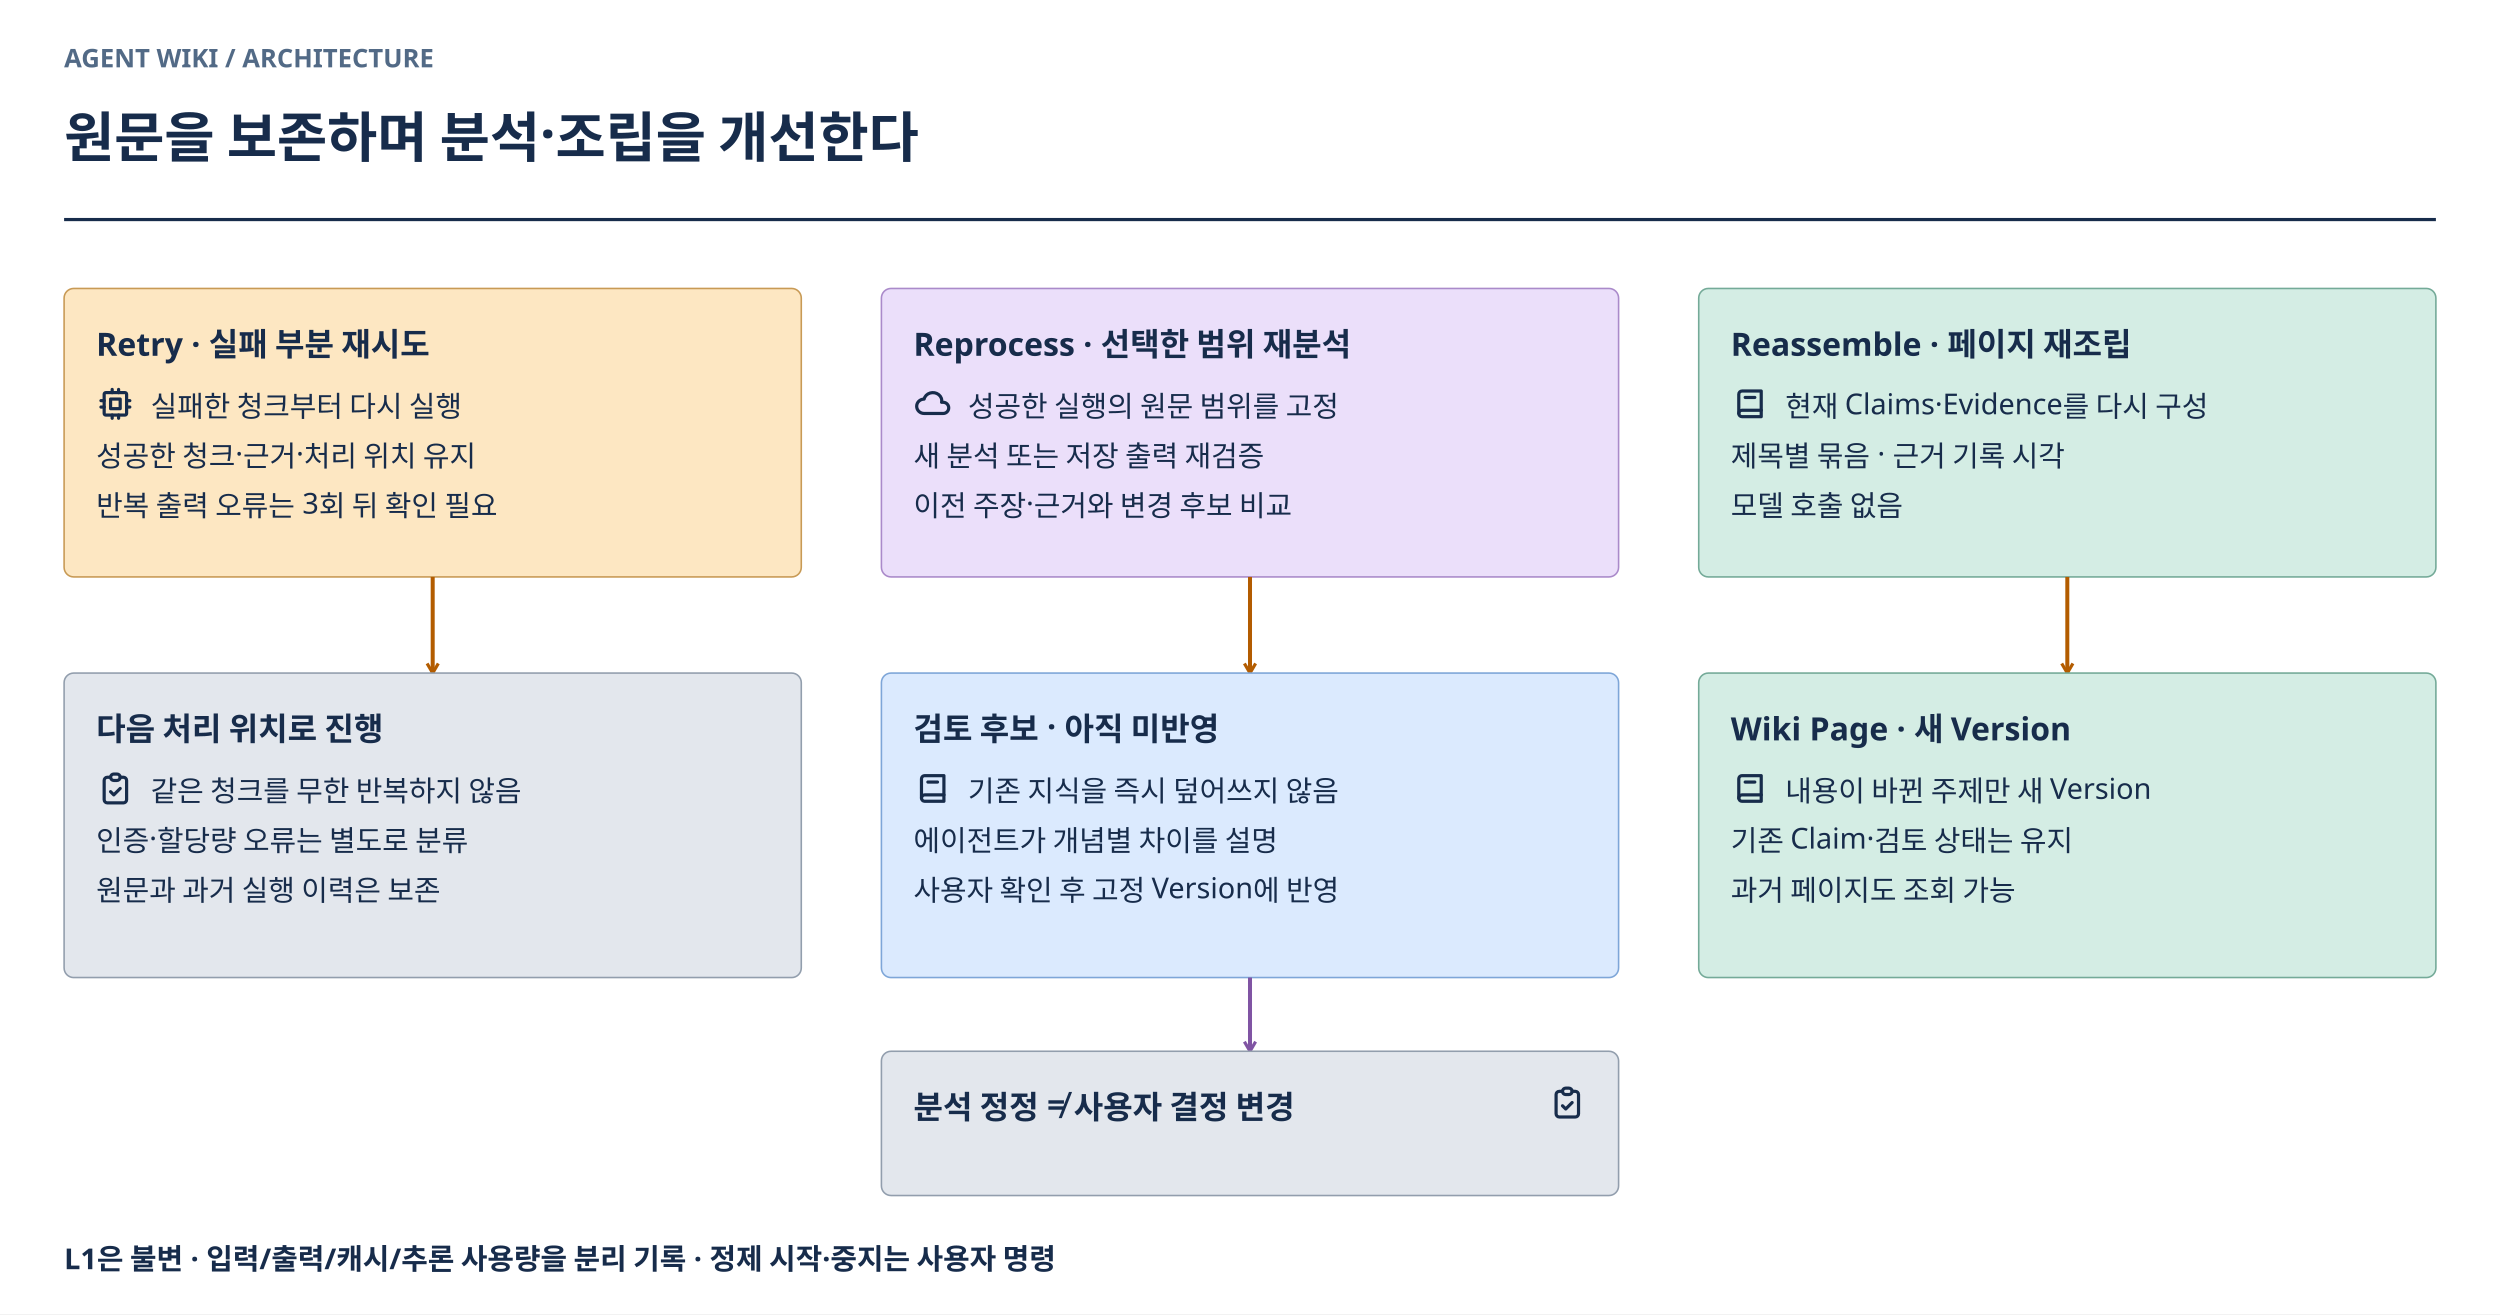
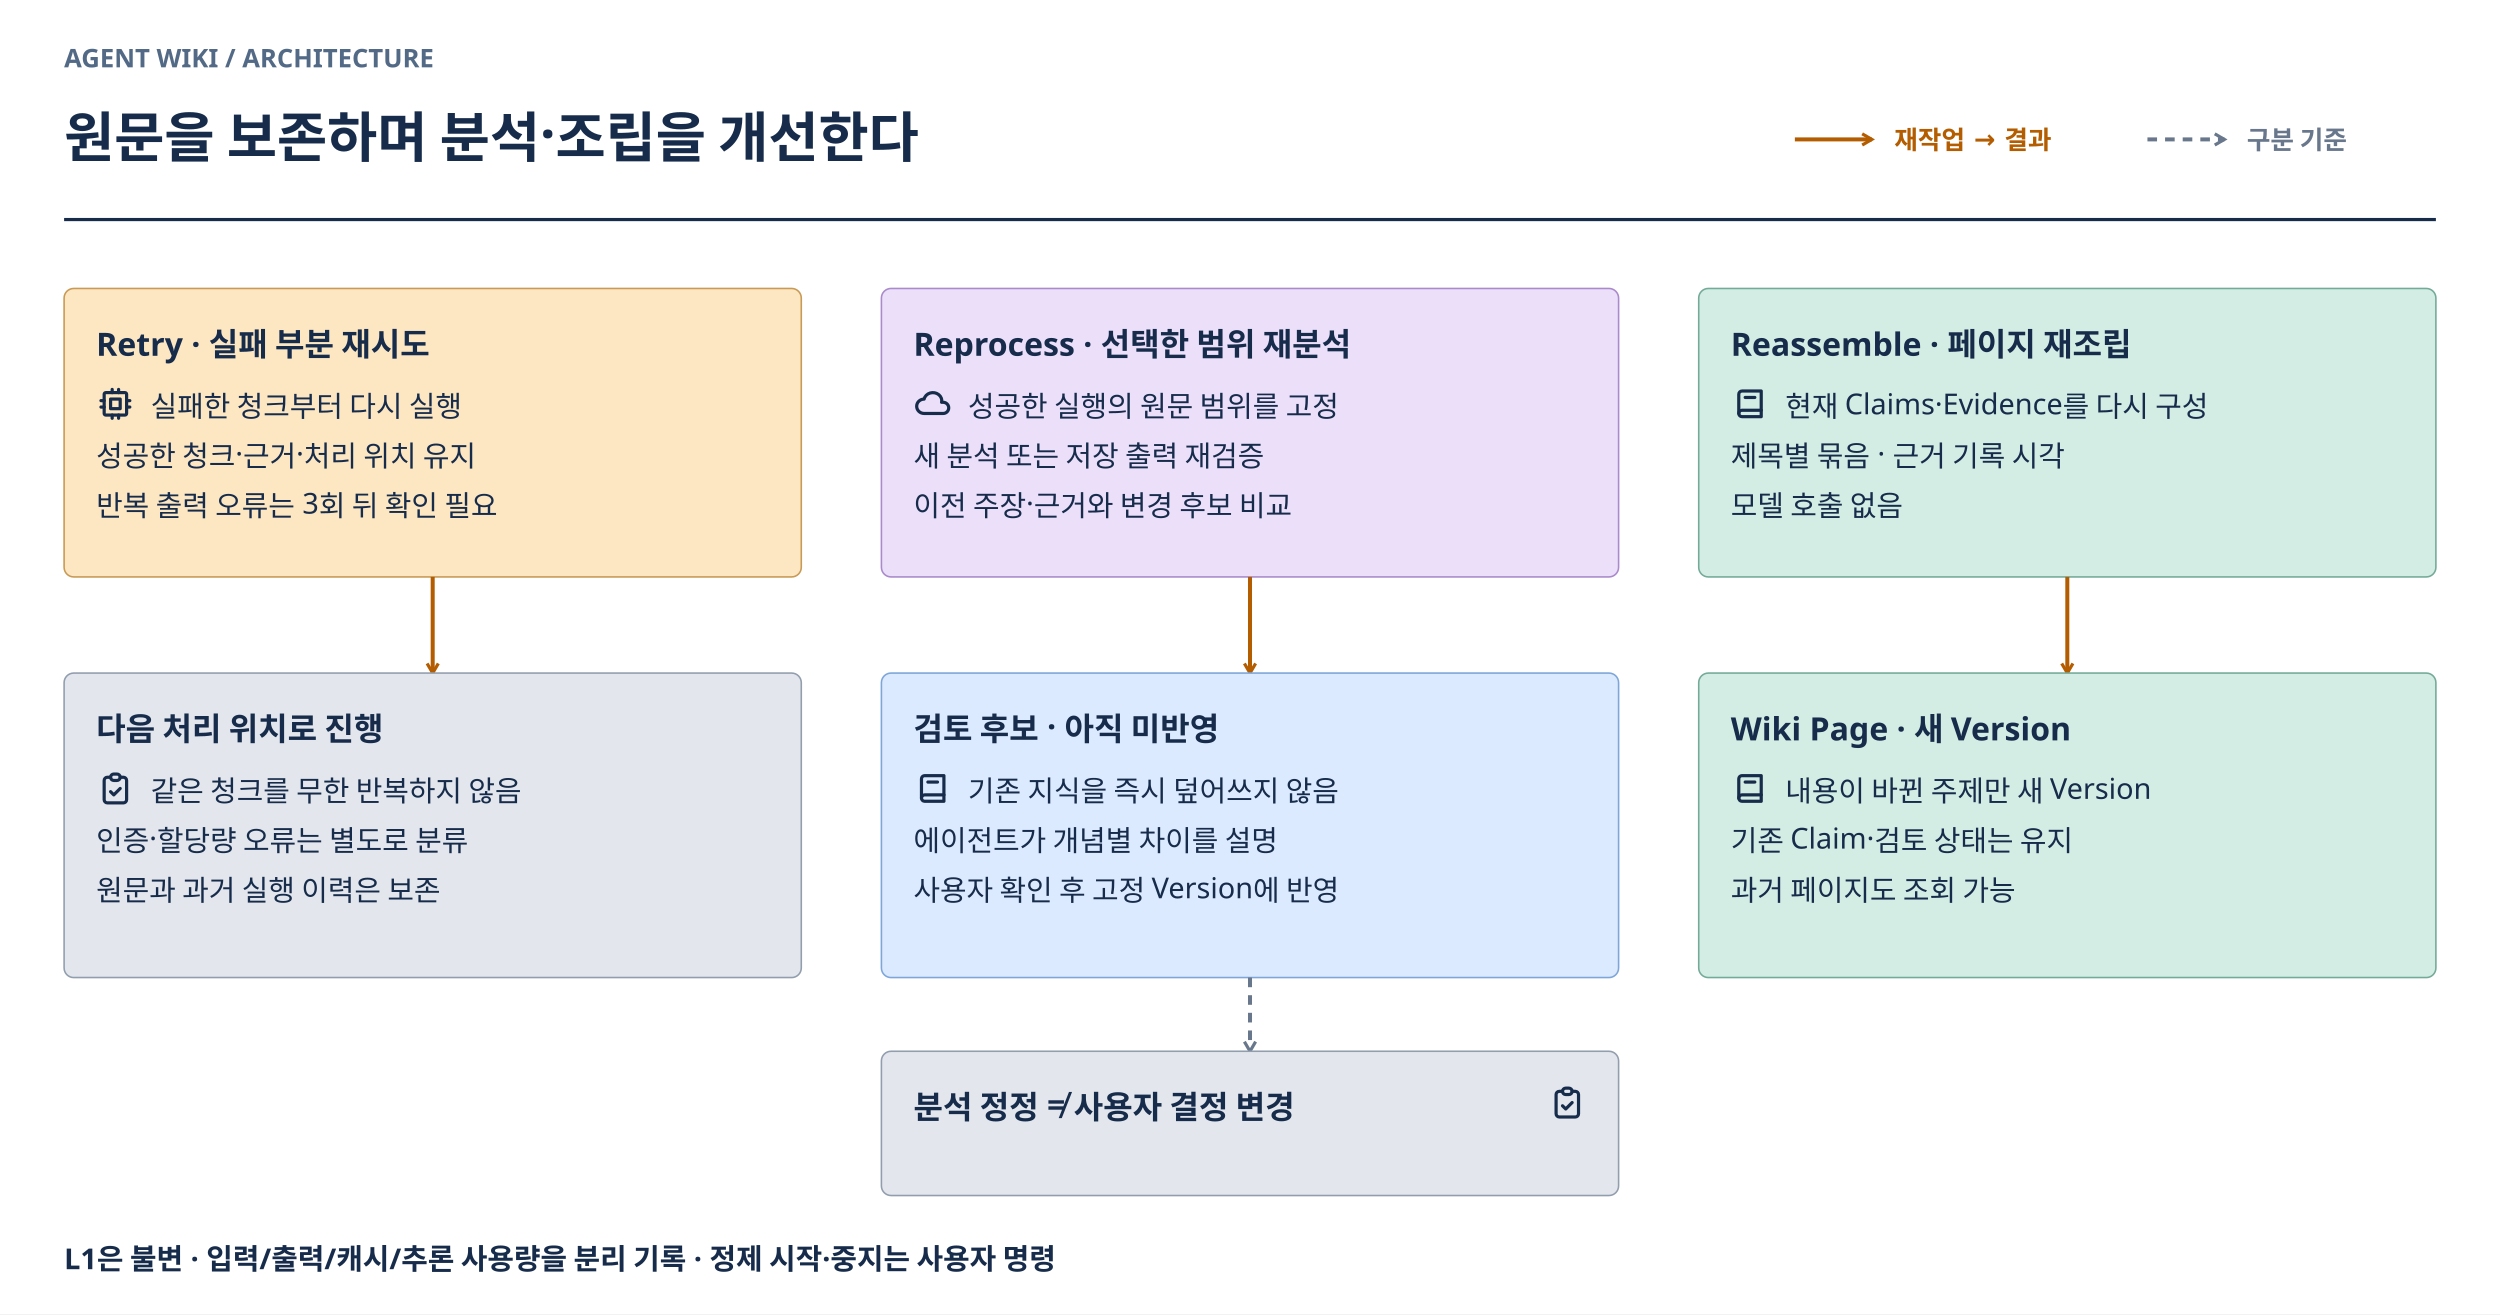
<svg xmlns="http://www.w3.org/2000/svg" width="1560" height="820" viewBox="0 0 1560 820" role="img" aria-labelledby="title desc">
  <defs>
    <marker id="arrow-ingest" markerWidth="9" markerHeight="9" refX="7" refY="4.5" orient="auto-start-reverse" markerUnits="userSpaceOnUse">
      <path d="M1 1 L7 4.5 L1 8" fill="none" stroke="#B35C00" stroke-width="2" />
    </marker>
    <marker id="arrow-query" markerWidth="9" markerHeight="9" refX="7" refY="4.5" orient="auto-start-reverse" markerUnits="userSpaceOnUse">
      <path d="M1 1 L7 4.5 L1 8" fill="none" stroke="#245CC5" stroke-width="2" />
    </marker>
    <marker id="arrow-ops" markerWidth="9" markerHeight="9" refX="7" refY="4.5" orient="auto-start-reverse" markerUnits="userSpaceOnUse">
      <path d="M1 1 L7 4.5 L1 8" fill="none" stroke="#68778B" stroke-width="2" />
    </marker>
    <marker id="arrow-relation" markerWidth="9" markerHeight="9" refX="7" refY="4.5" orient="auto-start-reverse" markerUnits="userSpaceOnUse">
      <path d="M1 1 L7 4.5 L1 8" fill="none" stroke="#8054A3" stroke-width="2" />
    </marker>
  </defs>
  <g font-family="Noto Sans KR, sans-serif">
    <rect width="1560" height="820" fill="#FFFFFF" />
    <text x="40" y="42" font-size="16" font-weight="700" fill="#526A86">AGENT WIKI / ARCHITECTURE</text>
    <text x="40" y="98" font-size="34" font-weight="700" fill="#172C4B">원문을 보존하며 분석·조립을 개선한다</text>
    <path d="M40 137 H1520" stroke="#172C4B" stroke-width="2" />
+     <path d="M1120 87 H1168" fill="none" stroke="#B35C00" stroke-width="2.5" stroke-linejoin="round" marker-end="url(#arrow-ingest)" />
+     <text x="1182" y="93" font-size="16" font-weight="700" fill="#B35C00">재작업 → 결과</text>
+     <path d="M1340 87 H1388" fill="none" stroke="#68778B" stroke-width="2.5" stroke-linejoin="round" stroke-dasharray="6 5" marker-end="url(#arrow-ops)" />
+     <text x="1402" y="93" font-size="16" font-weight="700" fill="#68778B">구분 기준</text>
    <rect x="40" y="180" width="460" height="180" rx="6" fill="#FDE7C2" stroke="#C89A55" />
    <text x="60" y="222" font-size="20" font-weight="700" fill="#172C4B">Retry · 실패 부분 재시도</text>
    <svg width="24" height="24" viewBox="0 0 24 24" fill="none" stroke="currentColor" stroke-width="2" stroke-linecap="round" stroke-linejoin="round" x="60" y="240" color="#172C4B">
      <path d="M5 5m0 1a1 1 0 0 1 1 -1h12a1 1 0 0 1 1 1v12a1 1 0 0 1 -1 1h-12a1 1 0 0 1 -1 -1z" />
      <path d="M9 9h6v6h-6z" />
      <path d="M3 10h2" />
      <path d="M3 14h2" />
      <path d="M10 3v2" />
      <path d="M14 3v2" />
      <path d="M21 10h-2" />
      <path d="M21 14h-2" />
      <path d="M14 21v-2" />
      <path d="M10 21v-2" />
    </svg>
    <text x="94" y="260" font-size="18" font-weight="400" fill="#172C4B">실패한 청크부터 다시 실행</text>
    <text x="60" y="291" font-size="18" font-weight="400" fill="#172C4B">성공한 청크·근거·처리 위치 유지</text>
    <text x="60" y="322" font-size="18" font-weight="400" fill="#172C4B">반복 출력 오류는 3회 뒤 확인 필요</text>
    <rect x="550" y="180" width="460" height="180" rx="6" fill="#EBDFFA" stroke="#AA8ACA" />
    <text x="570" y="222" font-size="20" font-weight="700" fill="#172C4B">Reprocess · 선택한 범위 재분석</text>
    <svg width="24" height="24" viewBox="0 0 24 24" fill="none" stroke="currentColor" stroke-width="2" stroke-linecap="round" stroke-linejoin="round" x="570" y="240" color="#172C4B">
      <path d="M6.657 18c-2.572 0 -4.657 -2.007 -4.657 -4.483c0 -2.475 2.085 -4.482 4.657 -4.482c.393 -1.762 1.794 -3.2 3.675 -3.773c1.88 -.572 3.956 -.193 5.444 1c1.488 1.19 2.162 3.007 1.77 4.769h.99c1.913 0 3.464 1.56 3.464 3.486c0 1.927 -1.551 3.487 -3.465 3.487h-11.878" />
    </svg>
    <text x="604" y="260" font-size="18" font-weight="400" fill="#172C4B">성공한 실행의 원문 범위를 고정</text>
    <text x="570" y="291" font-size="18" font-weight="400" fill="#172C4B">새 분석 또는 저장 출력 재검증</text>
    <text x="570" y="322" font-size="18" font-weight="400" fill="#172C4B">이전 주장·근거와 변경 후보 비교</text>
    <rect x="1060" y="180" width="460" height="180" rx="6" fill="#D4EDE4" stroke="#74AA98" />
    <text x="1080" y="222" font-size="20" font-weight="700" fill="#172C4B">Reassemble · 페이지 재조립</text>
    <svg width="24" height="24" viewBox="0 0 24 24" fill="none" stroke="currentColor" stroke-width="2" stroke-linecap="round" stroke-linejoin="round" x="1080" y="240" color="#172C4B">
      <path d="M19 4v16h-12a2 2 0 0 1 -2 -2v-12a2 2 0 0 1 2 -2h12z" />
      <path d="M19 16h-12a2 2 0 0 0 -2 2" />
      <path d="M9 8h6" />
    </svg>
    <text x="1114" y="260" font-size="18" font-weight="400" fill="#172C4B">현재 Claims·Evidence를 다시 구성</text>
    <text x="1080" y="291" font-size="18" font-weight="400" fill="#172C4B">제목별 묶음 · 근거 기록 시각</text>
    <text x="1080" y="322" font-size="18" font-weight="400" fill="#172C4B">모델 호출 없음</text>
    <path d="M270 360 V420" fill="none" stroke="#B35C00" stroke-width="2.5" stroke-linejoin="round" marker-end="url(#arrow-ingest)" />
    <path d="M780 360 V420" fill="none" stroke="#B35C00" stroke-width="2.5" stroke-linejoin="round" marker-end="url(#arrow-ingest)" />
    <path d="M1290 360 V420" fill="none" stroke="#B35C00" stroke-width="2.5" stroke-linejoin="round" marker-end="url(#arrow-ingest)" />
    <rect x="40" y="420" width="460" height="190" rx="6" fill="#E3E7ED" stroke="#929EAD" />
    <text x="60" y="462" font-size="20" font-weight="700" fill="#172C4B">다음 처리 위치로 진행</text>
    <svg width="24" height="24" viewBox="0 0 24 24" fill="none" stroke="currentColor" stroke-width="2" stroke-linecap="round" stroke-linejoin="round" x="60" y="480" color="#172C4B">
      <path d="M9 5h-2a2 2 0 0 0 -2 2v12a2 2 0 0 0 2 2h10a2 2 0 0 0 2 -2v-12a2 2 0 0 0 -2 -2h-2" />
      <path d="M9 3m0 2a2 2 0 0 1 2 -2h2a2 2 0 0 1 2 2v0a2 2 0 0 1 -2 2h-2a2 2 0 0 1 -2 -2z" />
      <path d="M9 14l2 2l4 -4" />
    </svg>
    <text x="94" y="500" font-size="18" font-weight="400" fill="#172C4B">같은 청크를 무한 반복하지 않음</text>
    <text x="60" y="531" font-size="18" font-weight="400" fill="#172C4B">인증·할당량 오류는 별도로 분류</text>
    <text x="60" y="562" font-size="18" font-weight="400" fill="#172C4B">원문과 과거 실행 이력은 보존</text>
    <rect x="550" y="420" width="460" height="190" rx="6" fill="#DBEAFE" stroke="#7EA6D8" />
    <text x="570" y="462" font-size="20" font-weight="700" fill="#172C4B">검토 후보 · 아직 미반영</text>
    <svg width="24" height="24" viewBox="0 0 24 24" fill="none" stroke="currentColor" stroke-width="2" stroke-linecap="round" stroke-linejoin="round" x="570" y="480" color="#172C4B">
      <path d="M19 4v16h-12a2 2 0 0 1 -2 -2v-12a2 2 0 0 1 2 -2h12z" />
      <path d="M19 16h-12a2 2 0 0 0 -2 2" />
      <path d="M9 8h6" />
    </svg>
    <text x="604" y="500" font-size="18" font-weight="400" fill="#172C4B">기존 지식을 즉시 덮어쓰지 않음</text>
    <text x="570" y="531" font-size="18" font-weight="400" fill="#172C4B">에이전트가 개념별 차이를 설명</text>
    <text x="570" y="562" font-size="18" font-weight="400" fill="#172C4B">사용자 확인 후 고정 Version에 반영</text>
    <rect x="1060" y="420" width="460" height="190" rx="6" fill="#D4EDE4" stroke="#74AA98" />
    <text x="1080" y="462" font-size="20" font-weight="700" fill="#172C4B">Wiki Page · 새 Version</text>
    <svg width="24" height="24" viewBox="0 0 24 24" fill="none" stroke="currentColor" stroke-width="2" stroke-linecap="round" stroke-linejoin="round" x="1080" y="480" color="#172C4B">
      <path d="M19 4v16h-12a2 2 0 0 1 -2 -2v-12a2 2 0 0 1 2 -2h12z" />
      <path d="M19 16h-12a2 2 0 0 0 -2 2" />
      <path d="M9 8h6" />
    </svg>
    <text x="1114" y="500" font-size="18" font-weight="400" fill="#172C4B">내용이 바뀐 주제만 새 Version</text>
    <text x="1080" y="531" font-size="18" font-weight="400" fill="#172C4B">기존 Claim·검토 상태는 유지</text>
    <text x="1080" y="562" font-size="18" font-weight="400" fill="#172C4B">과거 페이지도 조회 가능</text>
-     <path d="M780 610 V656" fill="none" stroke="#8054A3" stroke-width="2.5" stroke-linejoin="round" marker-end="url(#arrow-relation)" />
+     <path d="M780 610 V656" fill="none" stroke="#68778B" stroke-width="2.5" stroke-linejoin="round" stroke-dasharray="6 5" marker-end="url(#arrow-ops)" />
    <rect x="550" y="656" width="460" height="90" rx="6" fill="#E3E7ED" stroke="#929EAD" />
    <text x="570" y="698" font-size="20" font-weight="700" fill="#172C4B">분석 정정 ≠ 사용자 결정 변경</text>
    <svg width="24" height="24" viewBox="0 0 24 24" fill="none" stroke="currentColor" stroke-width="2" stroke-linecap="round" stroke-linejoin="round" x="966" y="676" color="#172C4B">
      <path d="M9 5h-2a2 2 0 0 0 -2 2v12a2 2 0 0 0 2 2h10a2 2 0 0 0 2 -2v-12a2 2 0 0 0 -2 -2h-2" />
      <path d="M9 3m0 2a2 2 0 0 1 2 -2h2a2 2 0 0 1 2 2v0a2 2 0 0 1 -2 2h-2a2 2 0 0 1 -2 -2z" />
      <path d="M9 14l2 2l4 -4" />
    </svg>
    <text x="40" y="792" font-size="18" font-weight="700" fill="#172C4B">L1은 불변 · 입력/출력/캐시/추론 사용량을 분리 기록 · 정제 시작·중지는 사용자 명령</text>
  </g>
</svg>
